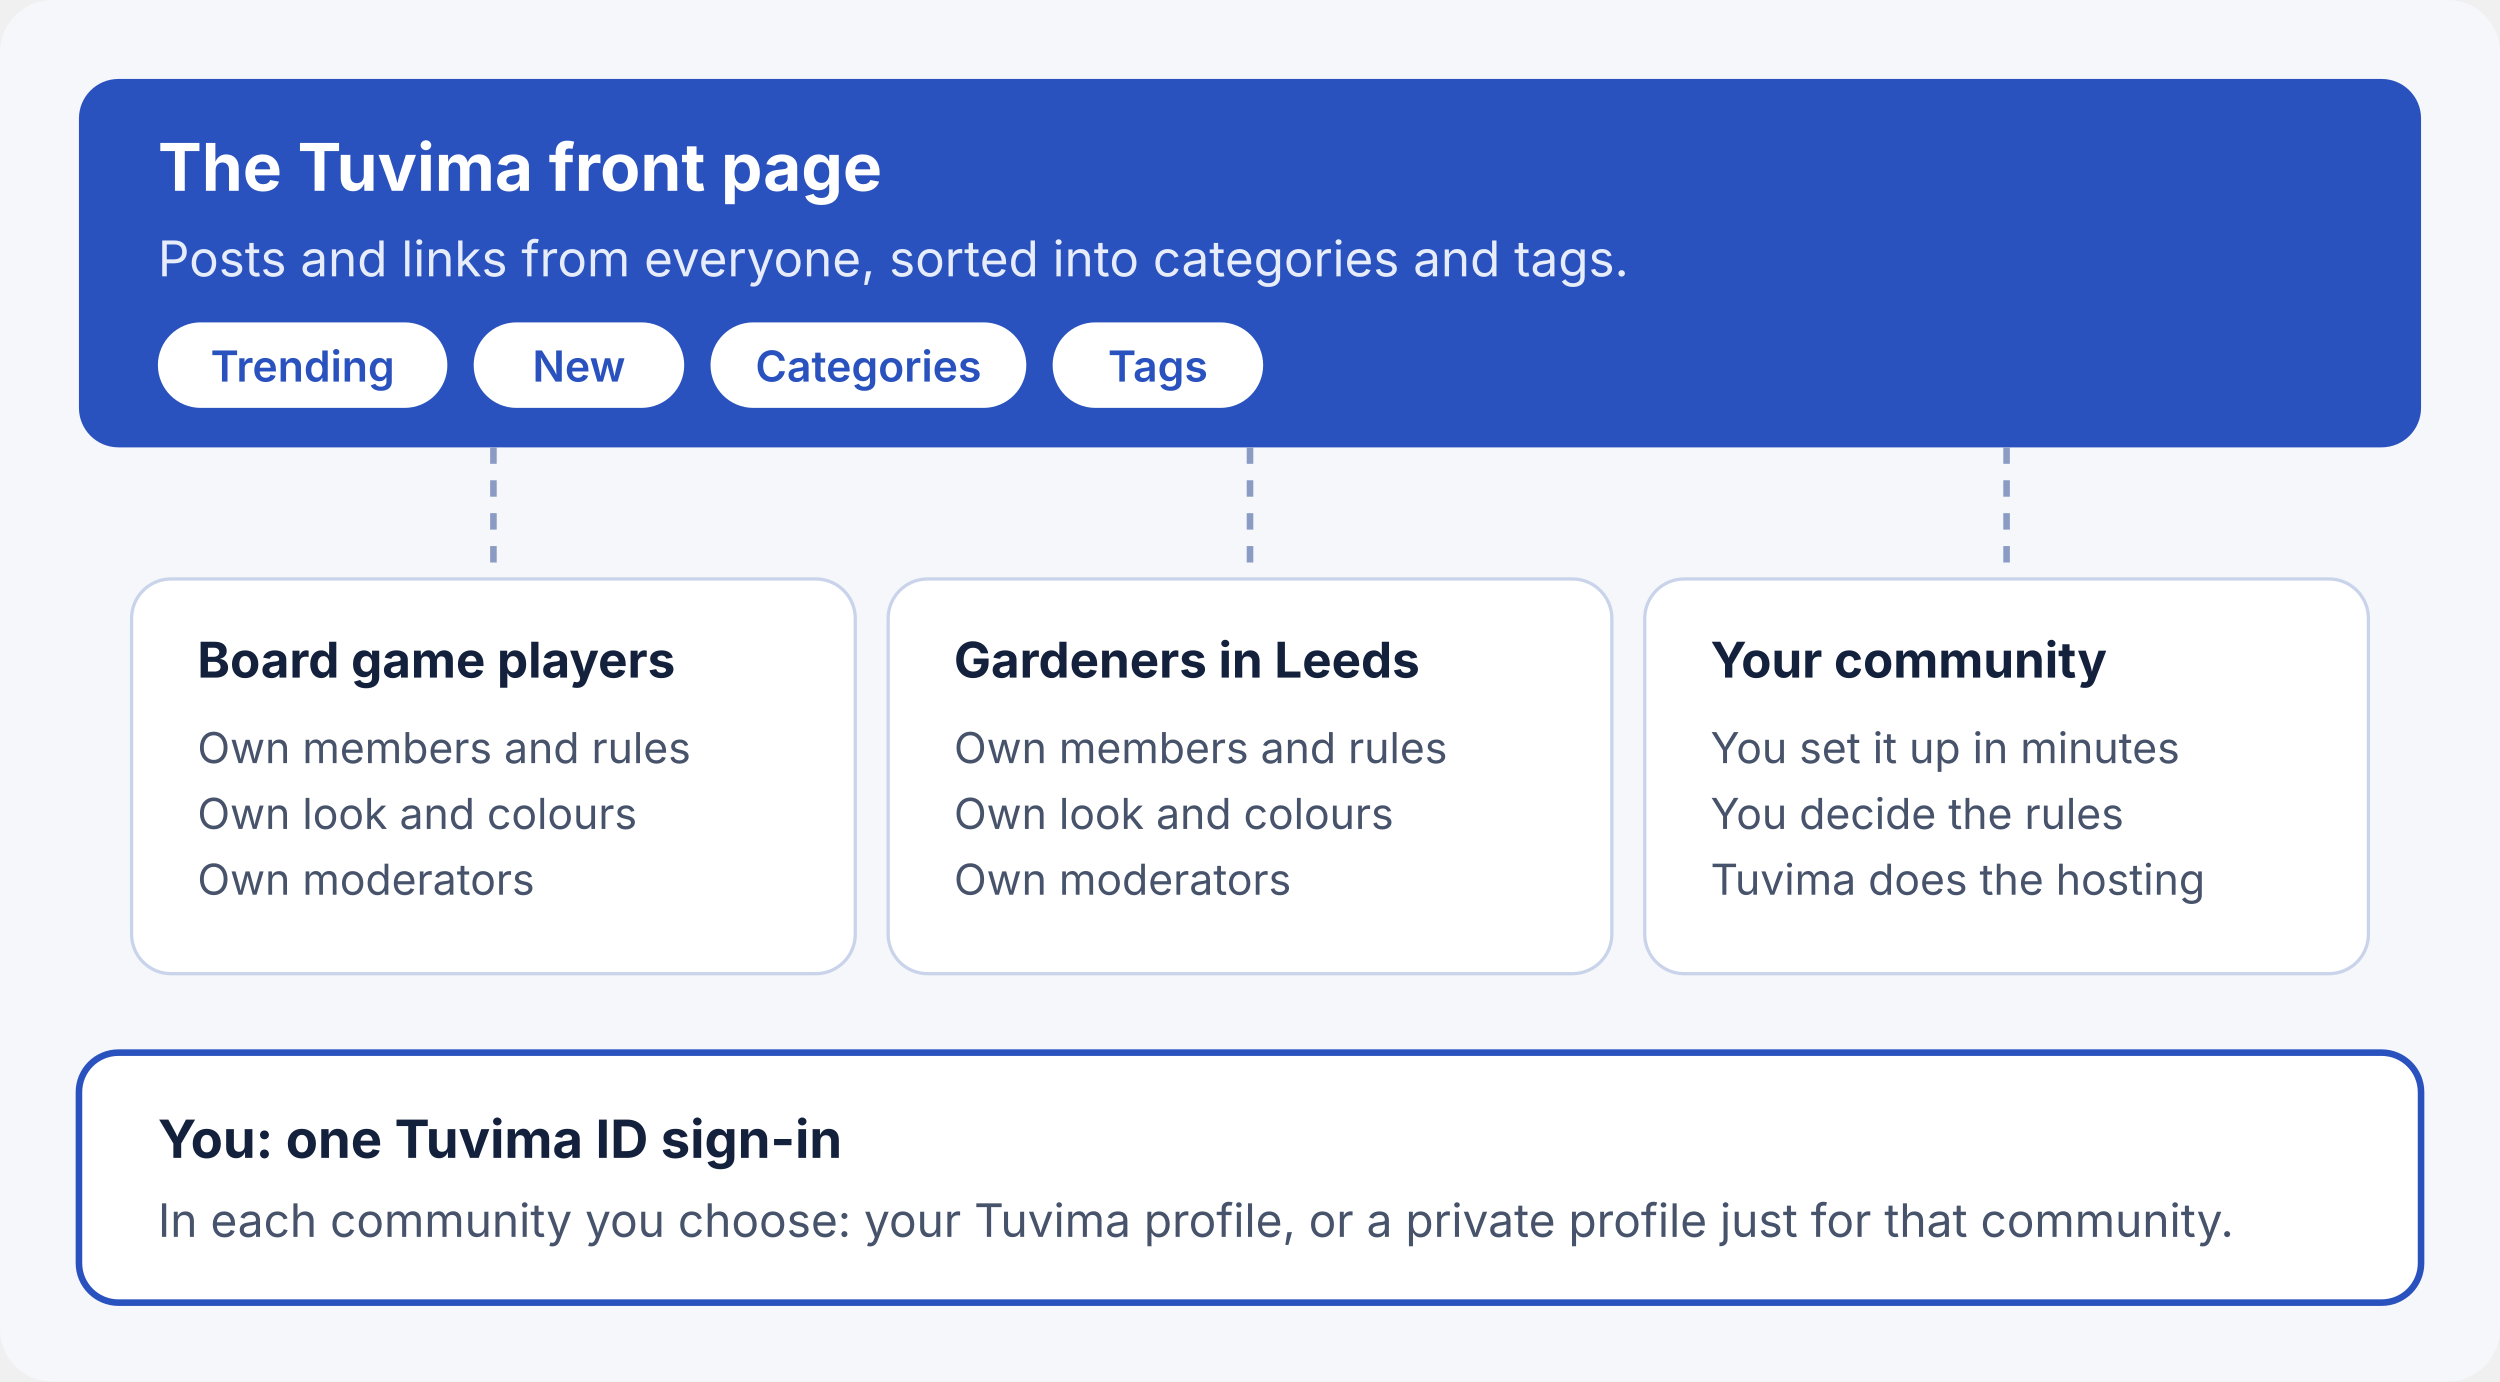
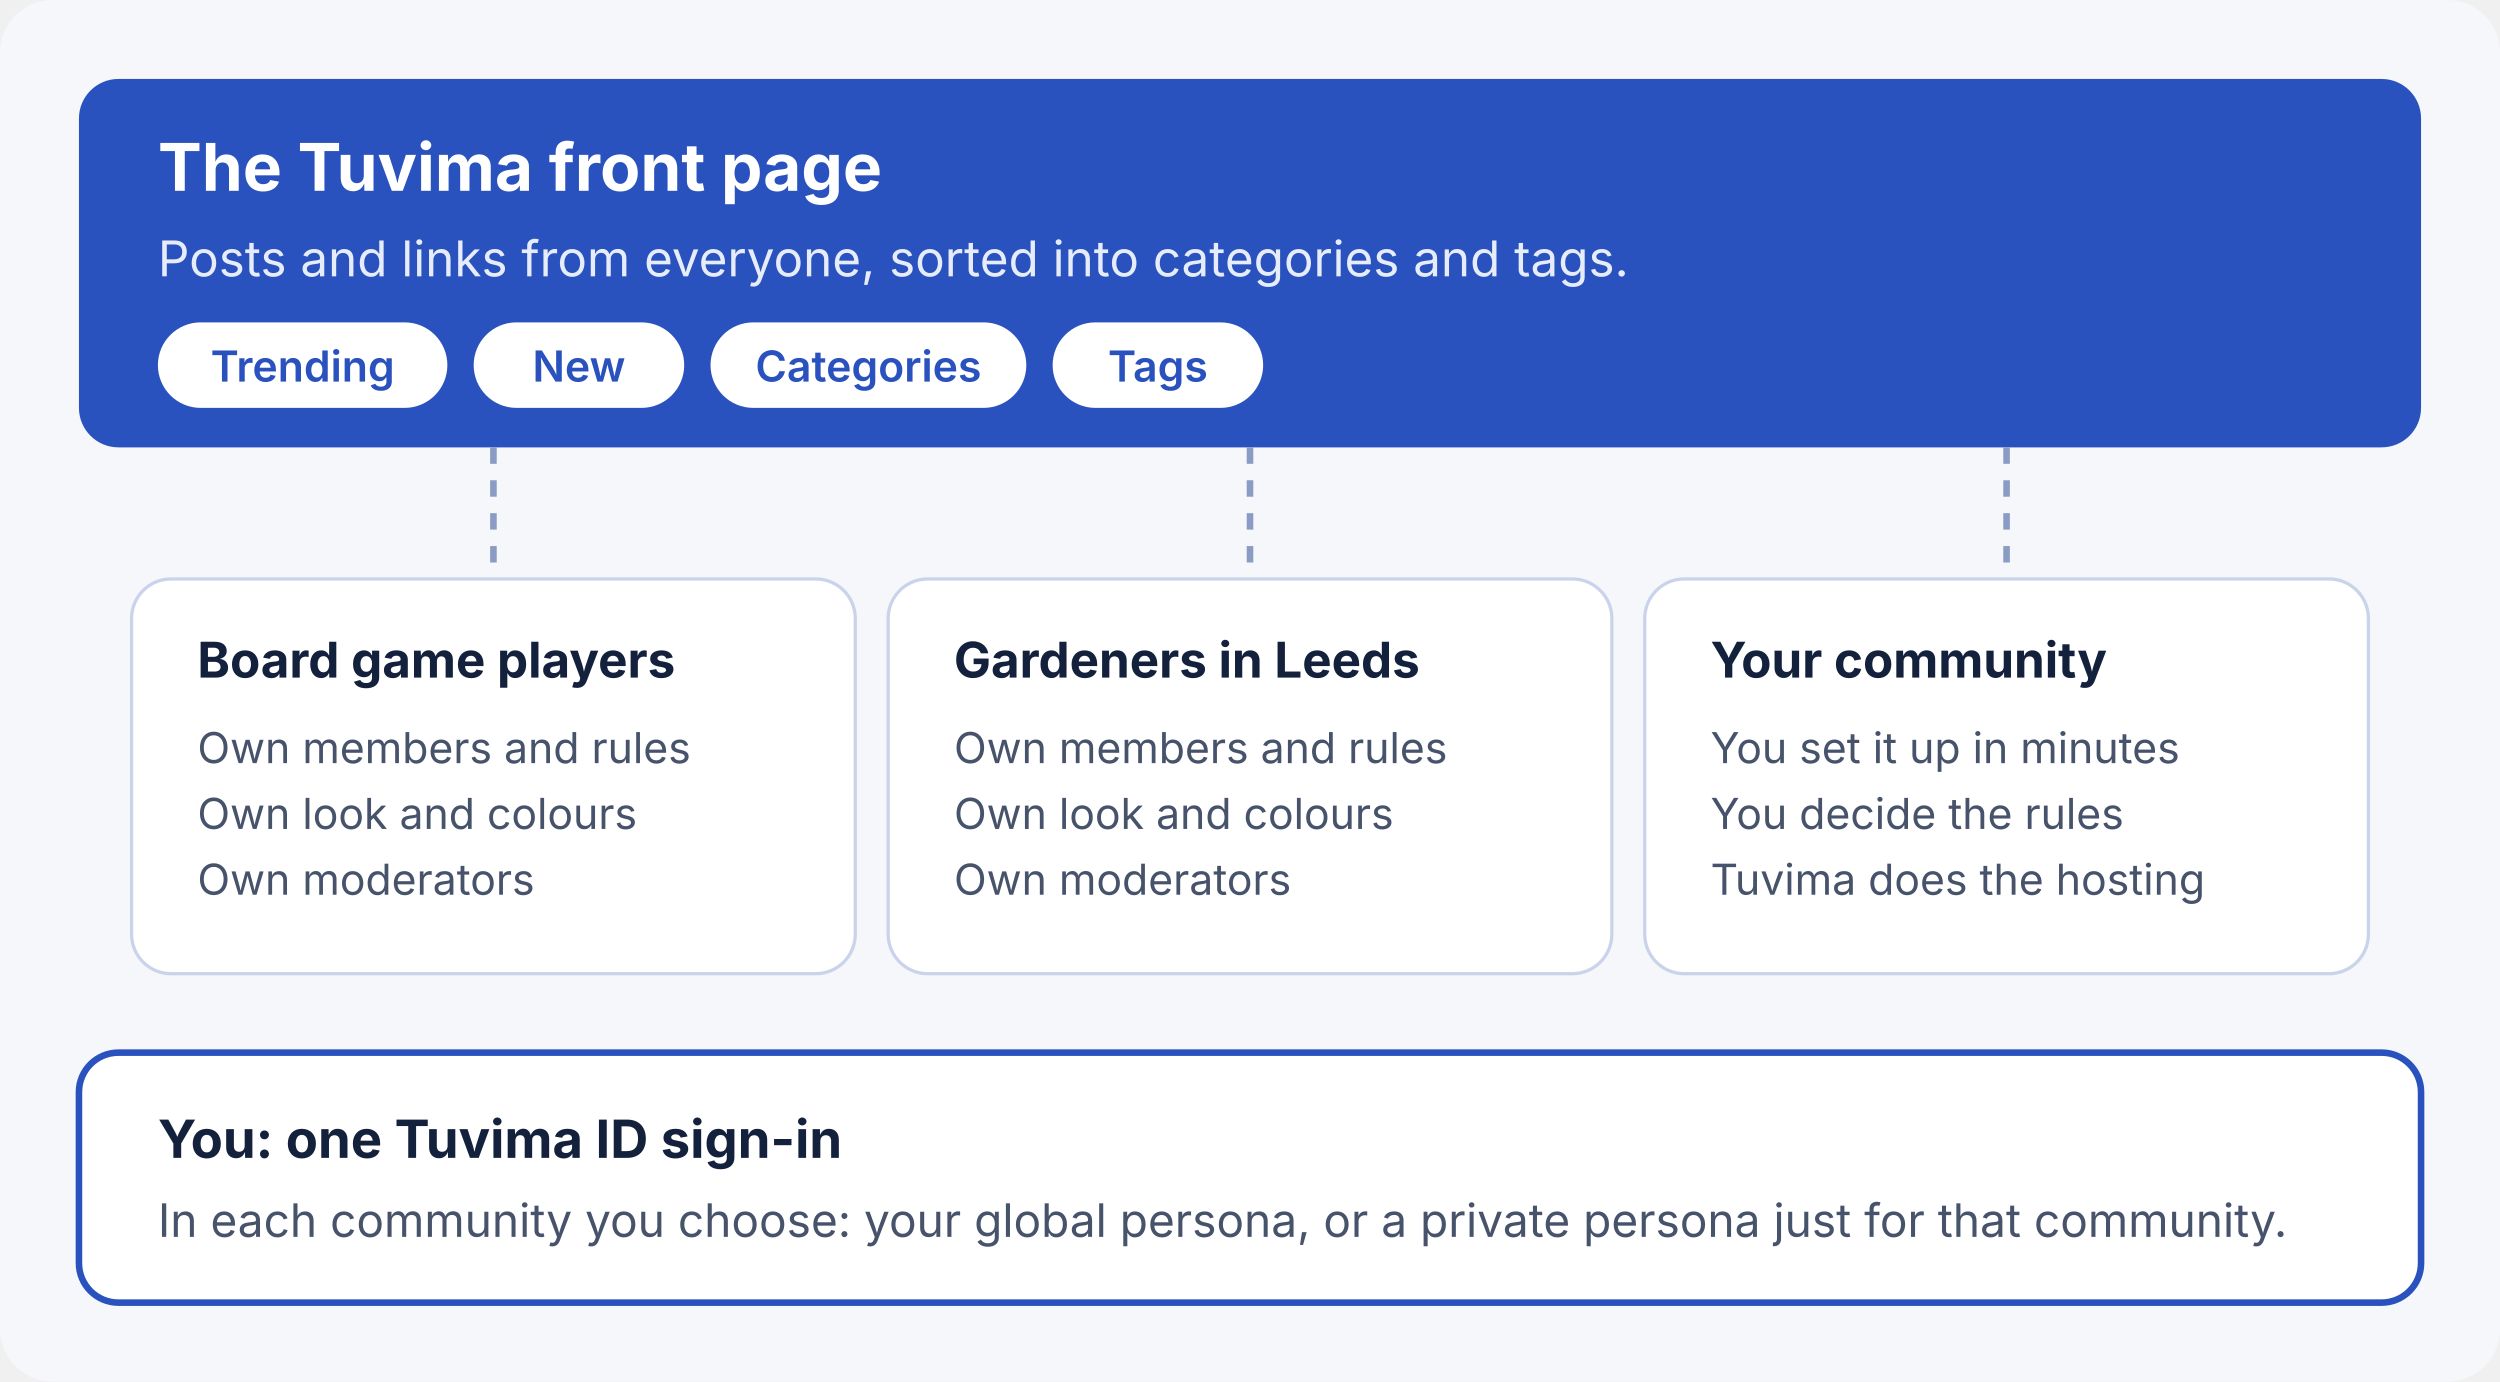
<svg xmlns="http://www.w3.org/2000/svg" viewBox="0 0 760 420" role="img" aria-labelledby="t d" font-family="Inter, system-ui, sans-serif">
  <rect width="760" height="420" rx="16" fill="#F5F7FB" />
  <rect x="24" y="24" width="712" height="112" rx="12" fill="#2A52BE" />
  <text x="48" y="58" fill="#fff" font-size="20" font-weight="700">The Tuvima front page</text>
  <text x="48" y="84" fill="#E6ECFA" font-size="15">Posts and links from everyone, sorted into categories and tags.</text>
  <g font-size="13" fill="#2A52BE" font-weight="600">
    <rect x="48" y="98" width="88" height="26" rx="13" fill="#fff" />
    <text x="92" y="116" text-anchor="middle">Trending</text>
    <rect x="144" y="98" width="64" height="26" rx="13" fill="#fff" />
    <text x="176" y="116" text-anchor="middle">New</text>
    <rect x="216" y="98" width="96" height="26" rx="13" fill="#fff" />
    <text x="264" y="116" text-anchor="middle">Categories</text>
    <rect x="320" y="98" width="64" height="26" rx="13" fill="#fff" />
    <text x="352" y="116" text-anchor="middle">Tags</text>
  </g>
  <g stroke="#8A9BC4" stroke-width="2" fill="none" stroke-dasharray="5 5">
    <path d="M150 136v40" />
    <path d="M380 136v40" />
    <path d="M610 136v40" />
  </g>
  <g font-size="15">
    <rect x="40" y="176" width="220" height="120" rx="12" fill="#fff" stroke="#C9D3EA" />
    <text x="60" y="206" font-weight="700" fill="#14213D">Board game players</text>
    <text x="60" y="232" fill="#47536B" font-size="13">Own members and rules</text>
    <text x="60" y="252" fill="#47536B" font-size="13">Own look and colours</text>
    <text x="60" y="272" fill="#47536B" font-size="13">Own moderators</text>
    <rect x="270" y="176" width="220" height="120" rx="12" fill="#fff" stroke="#C9D3EA" />
    <text x="290" y="206" font-weight="700" fill="#14213D">Gardeners in Leeds</text>
    <text x="290" y="232" fill="#47536B" font-size="13">Own members and rules</text>
    <text x="290" y="252" fill="#47536B" font-size="13">Own look and colours</text>
    <text x="290" y="272" fill="#47536B" font-size="13">Own moderators</text>
    <rect x="500" y="176" width="220" height="120" rx="12" fill="#fff" stroke="#C9D3EA" />
    <text x="520" y="206" font-weight="700" fill="#14213D">Your community</text>
    <text x="520" y="232" fill="#47536B" font-size="13">You set it up in minutes</text>
    <text x="520" y="252" fill="#47536B" font-size="13">You decide the rules</text>
    <text x="520" y="272" fill="#47536B" font-size="13">Tuvima does the hosting</text>
  </g>
  <rect x="24" y="320" width="712" height="76" rx="12" fill="#fff" stroke="#2A52BE" stroke-width="2" />
  <text x="48" y="352" fill="#14213D" font-size="16" font-weight="700">You: one Tuvima ID sign-in</text>
-   <text x="48" y="376" fill="#47536B" font-size="14">In each community you choose: your Tuvima profile, or a private profile just for that community.</text>
+   <text x="48" y="376" fill="#47536B" font-size="14">In each community you choose: your global persona, or a private persona just for that community.</text>
</svg>
